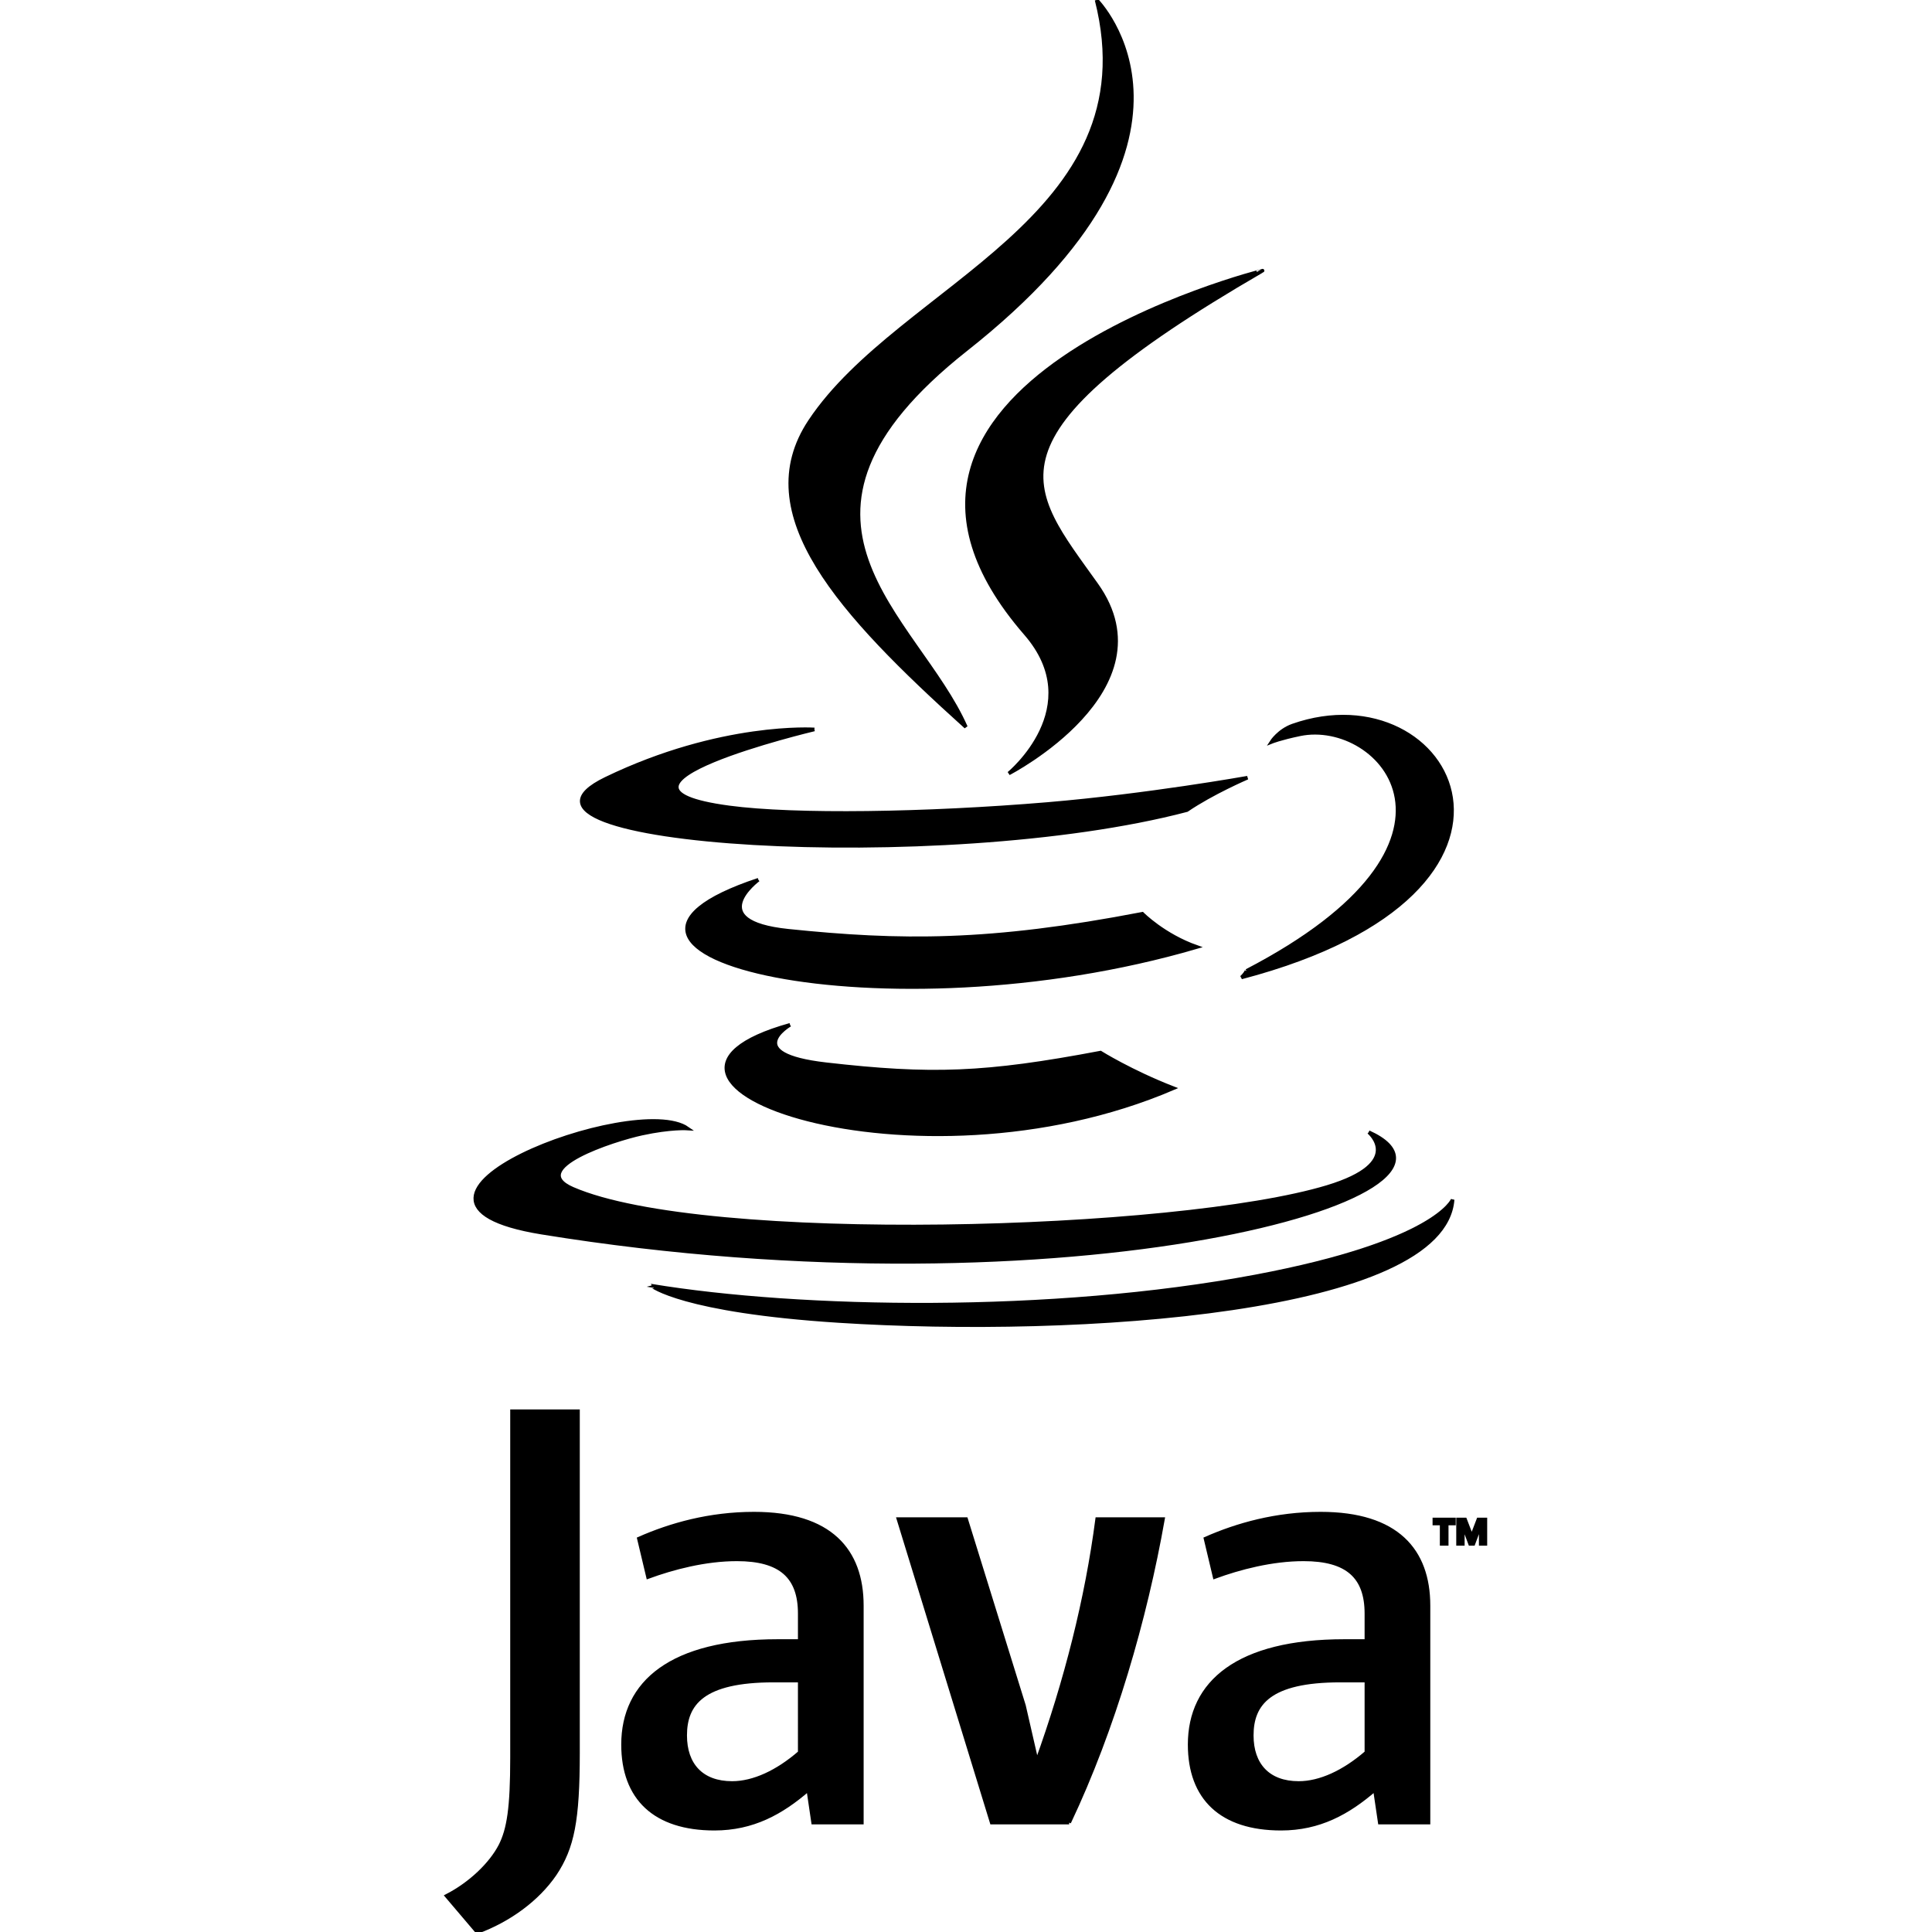
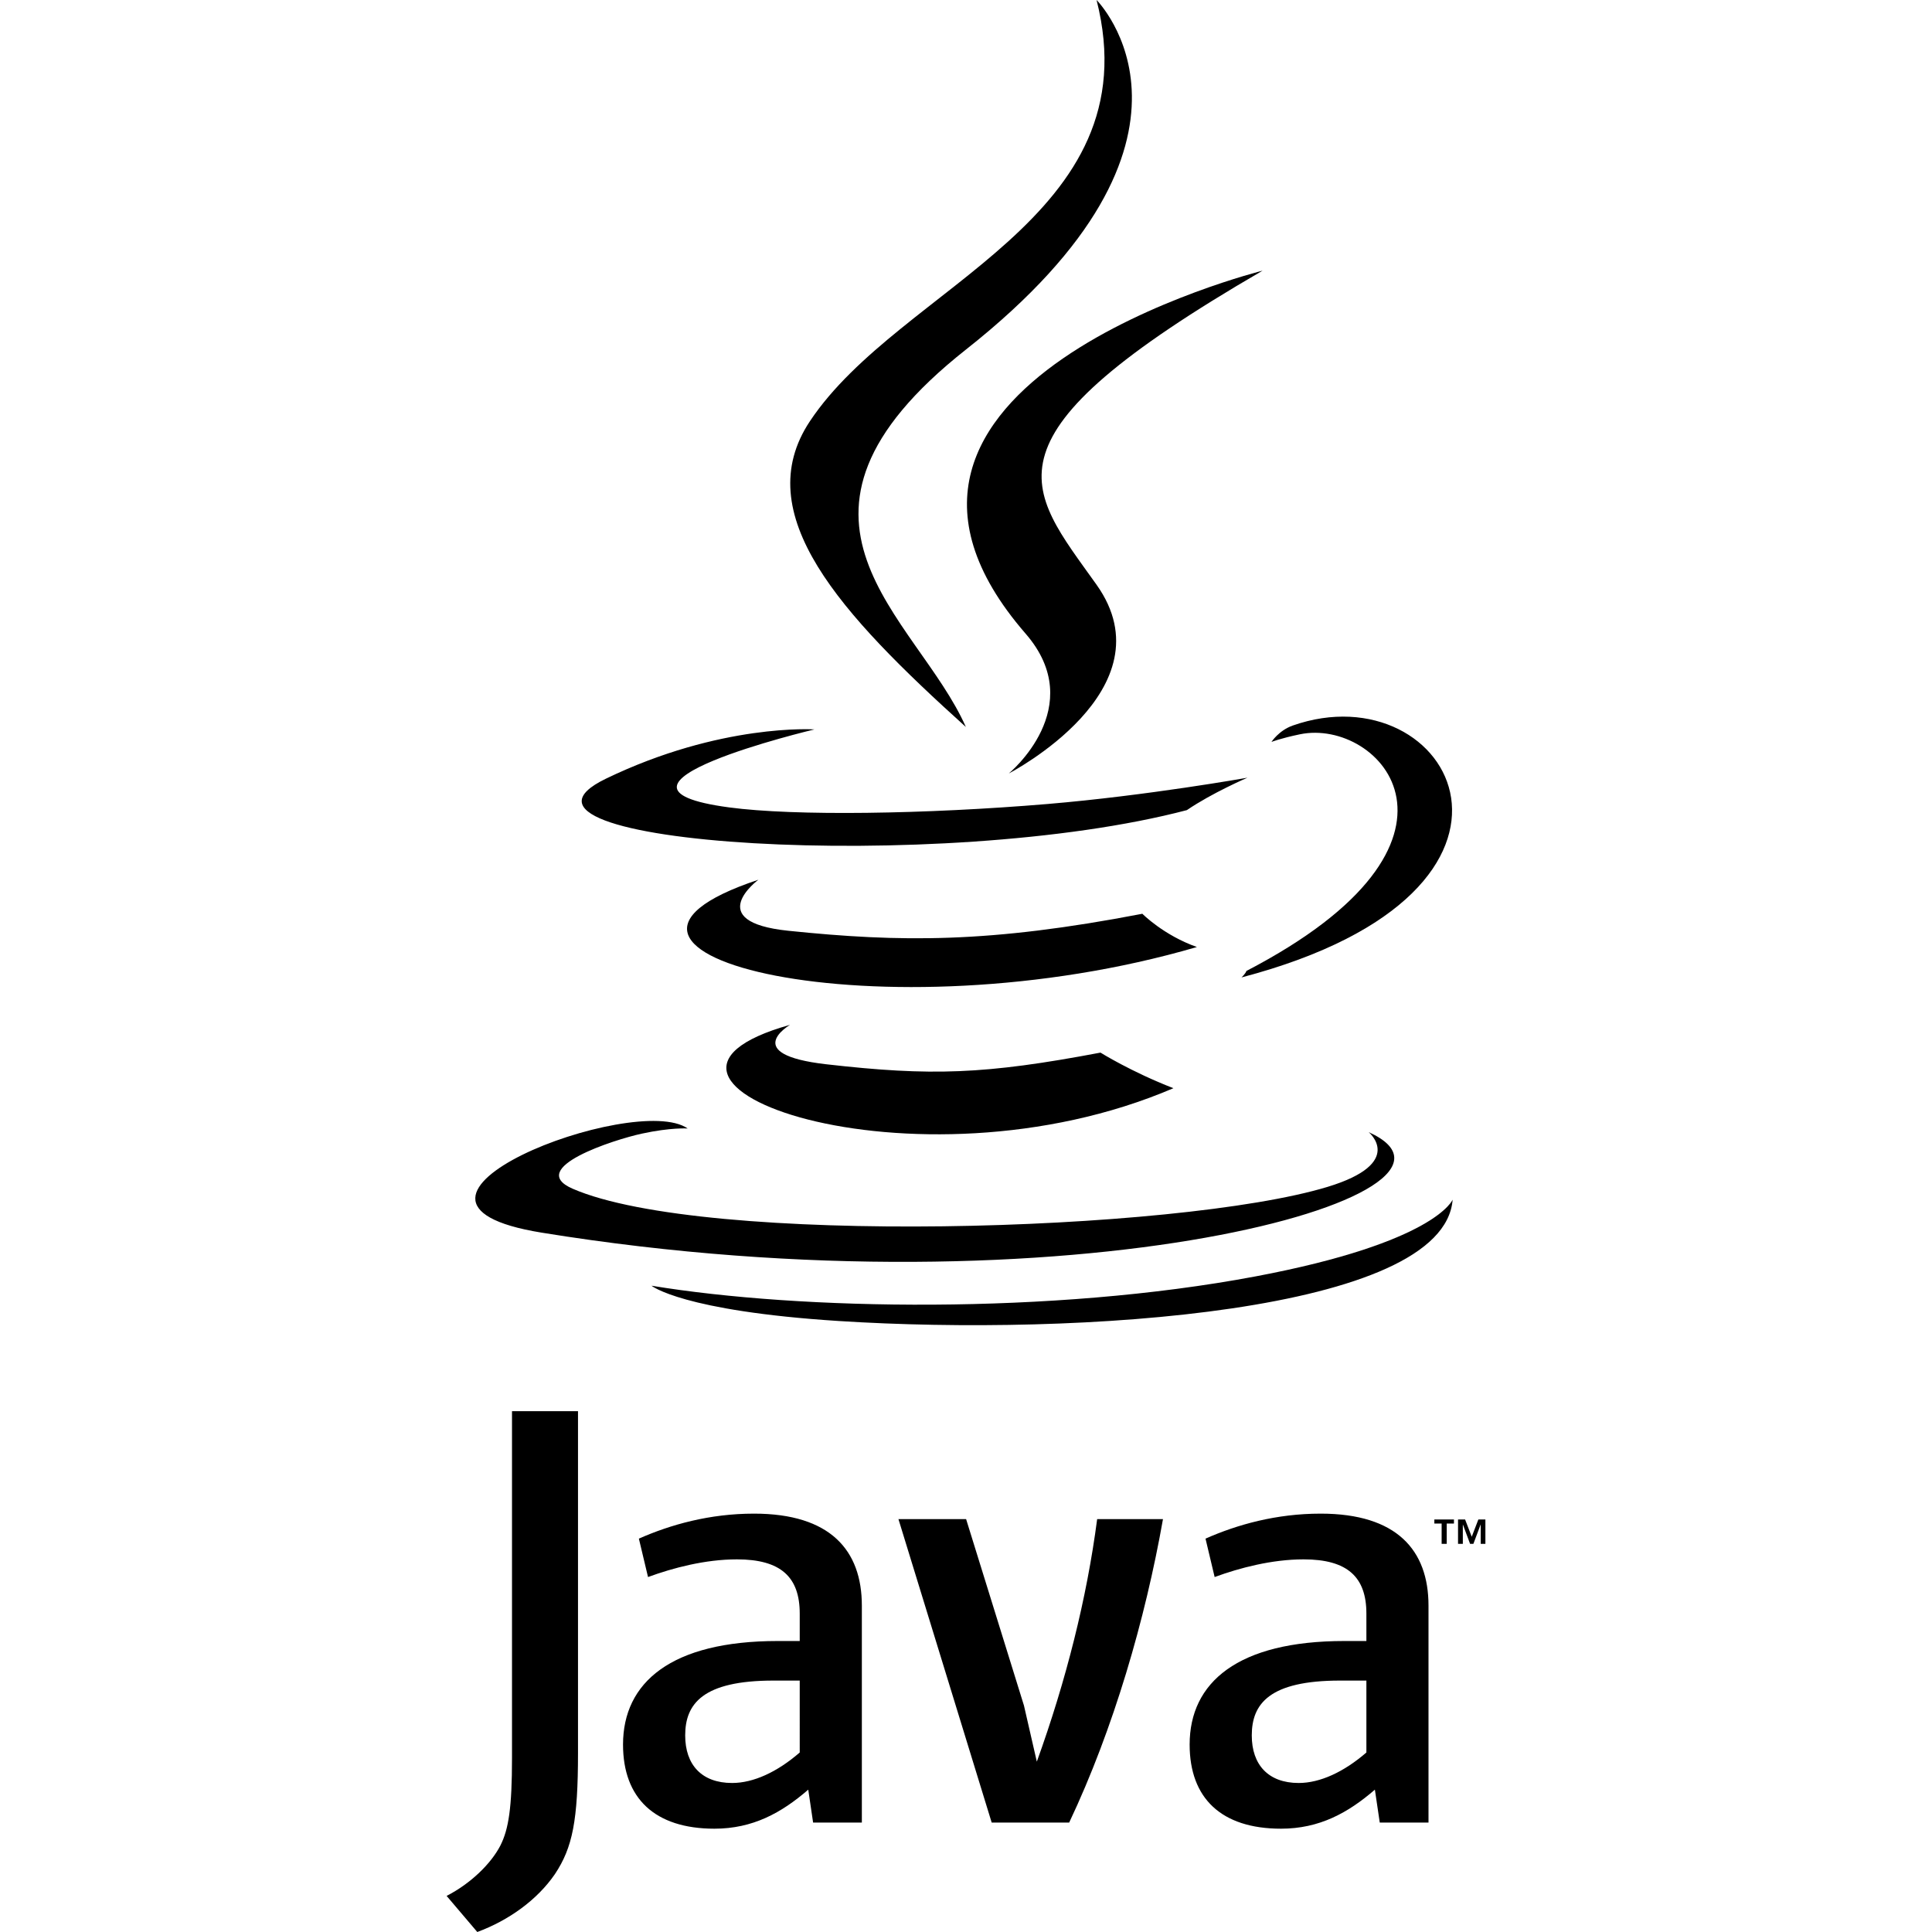
- <svg xmlns="http://www.w3.org/2000/svg" width="800px" height="800px" viewBox="-118.513 4.399 540.906 540.906" fill="#000000" stroke="#000000">
+ <svg xmlns="http://www.w3.org/2000/svg" width="800px" height="800px" viewBox="-118.513 4.399 540.906 540.906" fill="#000000">
  <g id="SVGRepo_bgCarrier" stroke-width="0" />
  <g id="SVGRepo_tracerCarrier" stroke-linecap="round" stroke-linejoin="round" />
  <g id="SVGRepo_iconCarrier">
    <path d="M285.104 430.945h-2.037v-1.14h5.486v1.14h-2.025v5.688h-1.424v-5.688zm10.942.297h-.032l-2.02 5.393h-.924l-2.006-5.393h-.024v5.393h-1.343v-6.828h1.976l1.86 4.835 1.854-4.835h1.969v6.828h-1.311l.001-5.393z" fill="#000000" />
    <path d="M102.681 291.324s-14.178 8.245 10.09 11.035c29.4 3.354 44.426 2.873 76.825-3.259 0 0 8.518 5.341 20.414 9.967-72.63 31.128-164.376-1.803-107.329-17.743M93.806 250.704s-15.902 11.771 8.384 14.283c31.406 3.24 56.208 3.505 99.125-4.759 0 0 5.937 6.018 15.271 9.309-87.815 25.678-185.624 2.025-122.78-18.833" fill="#000000" />
    <path d="M168.625 181.799c17.896 20.604-4.701 39.146-4.701 39.146s45.439-23.458 24.571-52.833c-19.491-27.395-34.438-41.005 46.479-87.934.001-.001-127.013 31.721-66.349 101.621" fill="#000000" />
    <path d="M264.684 321.369s10.492 8.646-11.555 15.333c-41.923 12.7-174.488 16.535-211.314.507-13.238-5.76 11.587-13.752 19.396-15.429 8.144-1.766 12.798-1.437 12.798-1.437-14.722-10.371-95.157 20.363-40.857 29.166 148.084 24.015 269.944-10.814 231.532-28.14M109.499 208.617s-67.431 16.016-23.879 21.832c18.389 2.462 55.047 1.905 89.192-.956 27.906-2.354 55.928-7.358 55.928-7.358s-9.84 4.214-16.959 9.074c-68.475 18.01-200.756 9.631-162.674-8.79 32.206-15.568 58.392-13.802 58.392-13.802M230.462 276.231c69.608-36.171 37.425-70.932 14.96-66.248-5.506 1.146-7.961 2.139-7.961 2.139s2.045-3.202 5.947-4.588c44.441-15.624 78.619 46.081-14.346 70.521 0 0 1.079-.962 1.4-1.824" fill="#000000" />
    <path d="M188.495 4.399s38.55 38.562-36.563 97.862c-60.233 47.567-13.735 74.689-.025 105.678-35.158-31.723-60.96-59.647-43.65-85.637 25.406-38.151 95.792-56.648 80.238-117.903" fill="#000000" />
    <path d="M116.339 374.246c66.815 4.277 169.417-2.373 171.846-33.987 0 0-4.67 11.984-55.219 21.503-57.027 10.731-127.364 9.479-169.081 2.601.002-.002 8.541 7.067 52.454 9.883" fill="#000000" />
    <path d="M105.389 495.049c-6.303 5.467-12.96 8.536-18.934 8.536-8.527 0-13.134-5.113-13.134-13.314 0-8.871 4.937-15.357 24.739-15.357h7.328l.001 20.135m17.392 19.623V453.93c0-15.518-8.85-25.756-30.188-25.756-12.457 0-23.369 3.076-32.238 6.999l2.56 10.752c6.983-2.563 16.022-4.949 24.894-4.949 12.292 0 17.58 4.949 17.58 15.181v7.678h-6.135c-29.865 0-43.337 11.593-43.337 28.993 0 15.018 8.878 23.554 25.594 23.554 10.745 0 18.766-4.437 26.264-10.929l1.361 9.221 13.645-.002zM180.824 514.672h-21.691l-26.106-84.96h18.944l16.198 52.199 3.601 15.699c8.195-22.698 13.992-45.726 16.891-67.898h18.427c-4.938 27.976-13.822 58.684-26.264 84.96M264.038 495.049c-6.315 5.467-12.983 8.536-18.958 8.536-8.512 0-13.131-5.113-13.131-13.314 0-8.871 4.947-15.357 24.748-15.357h7.341v20.135m17.39 19.623V453.93c0-15.518-8.871-25.756-30.186-25.756-12.465 0-23.381 3.076-32.246 6.999l2.557 10.752c6.985-2.563 16.041-4.949 24.906-4.949 12.283 0 17.579 4.949 17.579 15.181v7.678h-6.146c-29.873 0-43.34 11.593-43.34 28.993 0 15.018 8.871 23.554 25.584 23.554 10.752 0 18.77-4.437 26.28-10.929l1.366 9.221 13.646-.002zM36.847 529.099c-4.958 7.239-12.966 12.966-21.733 16.206L6.527 535.2c6.673-3.424 12.396-8.954 15.055-14.104 2.3-4.581 3.252-10.485 3.252-24.604v-96.995h18.478v95.666c-.001 18.875-1.51 26.5-6.465 33.936" fill="#000000" />
  </g>
</svg>
